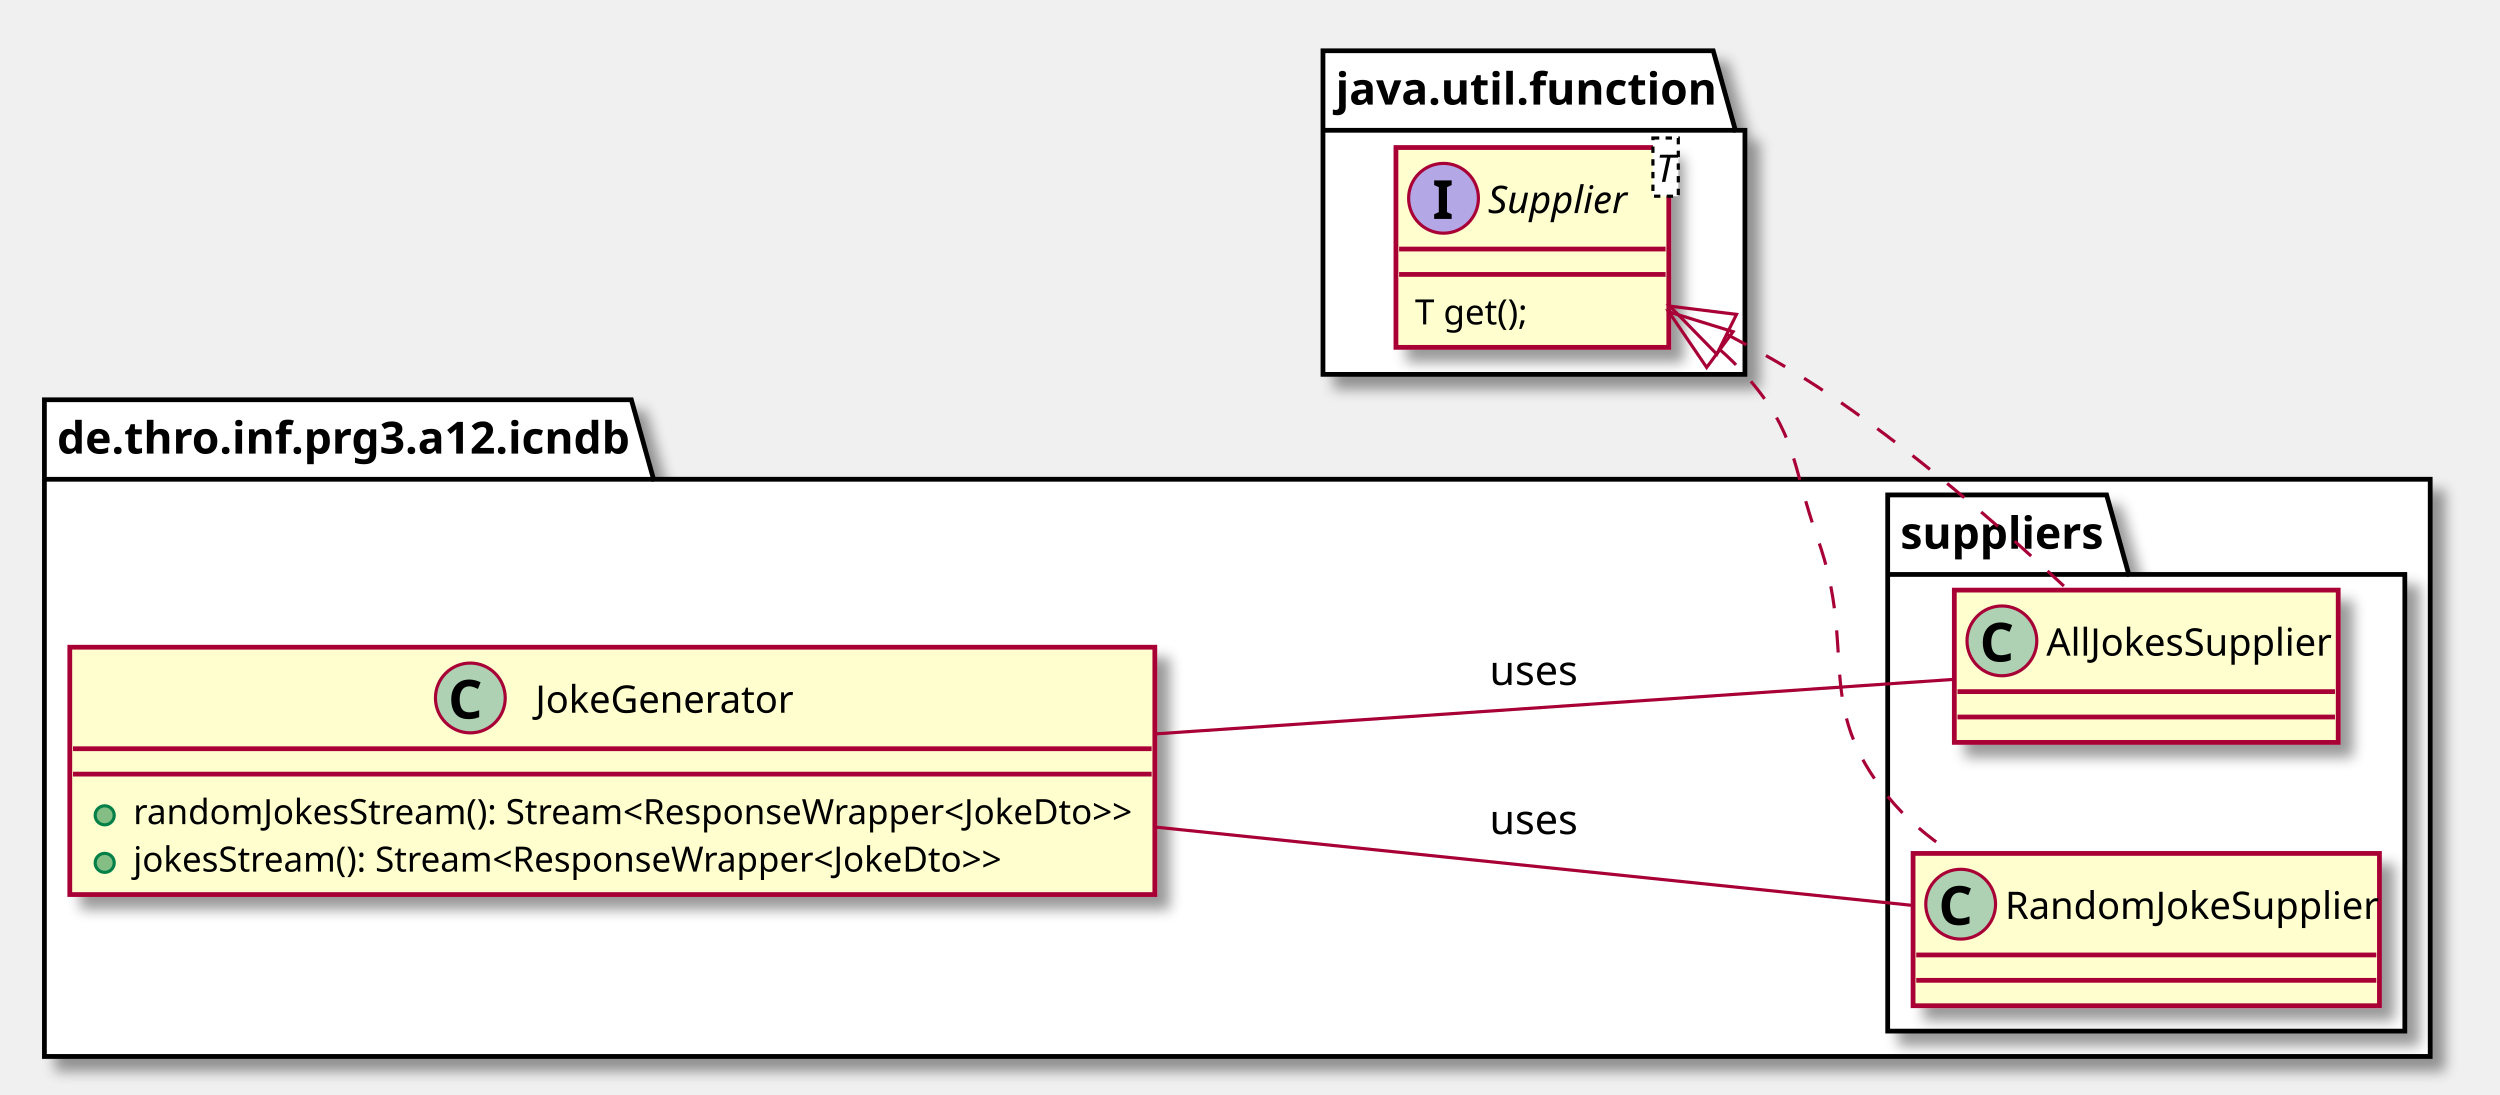
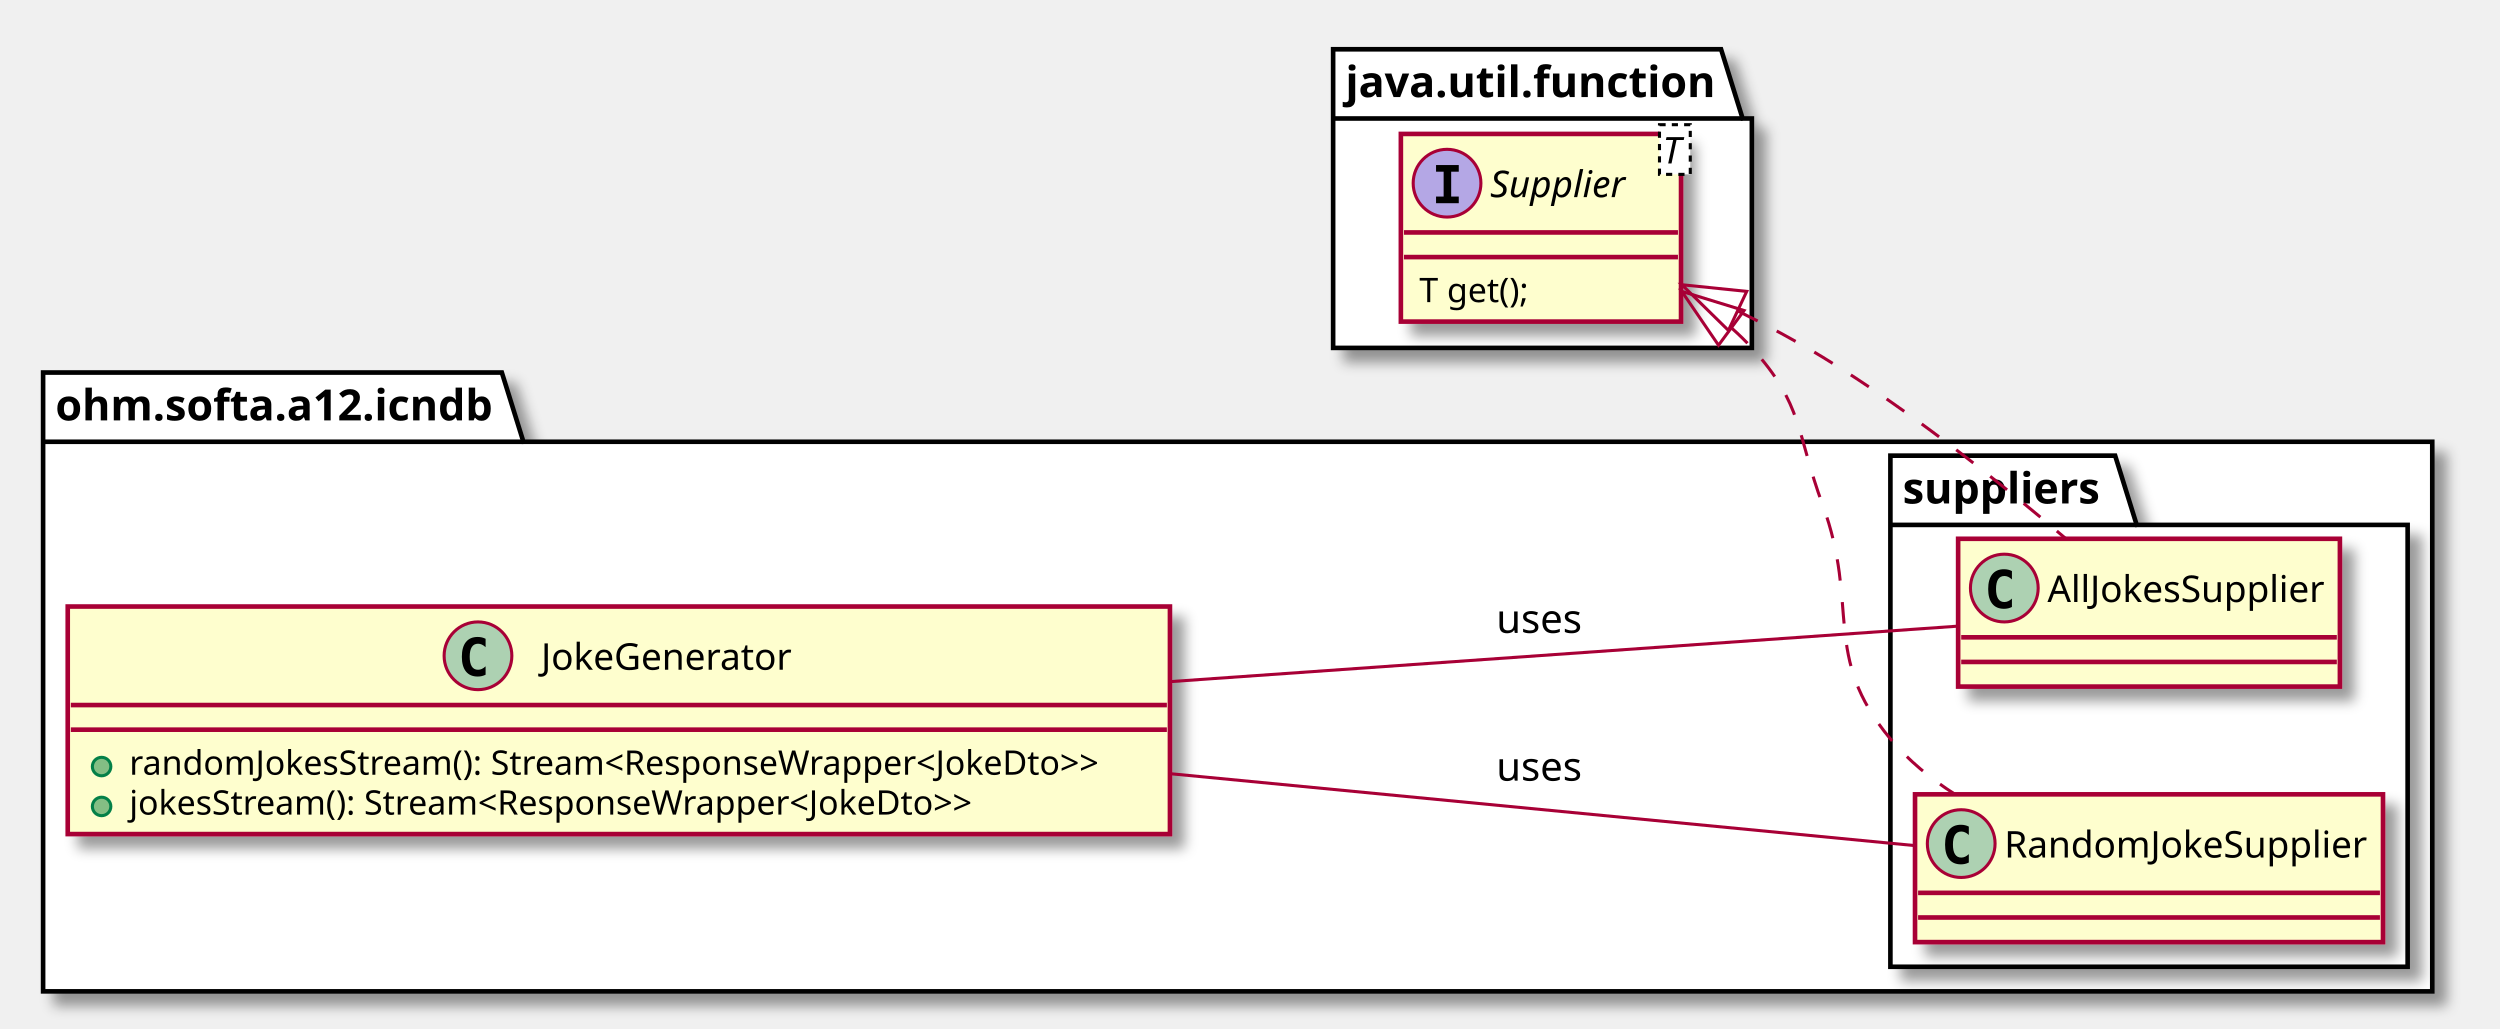
- <svg xmlns="http://www.w3.org/2000/svg" contentScriptType="application/ecmascript" contentStyleType="text/css" height="345px" preserveAspectRatio="none" style="width:788px;height:345px;" version="1.1" viewBox="0 0 788 345" width="788px" zoomAndPan="magnify">
+ <svg xmlns="http://www.w3.org/2000/svg" contentScriptType="application/ecmascript" contentStyleType="text/css" height="334px" preserveAspectRatio="none" style="width:812px;height:334px;" version="1.1" viewBox="0 0 812 334" width="812px" zoomAndPan="magnify">
  <defs>
-     <filter height="300%" id="f1v9l2rmpgpt5i" width="300%" x="-1" y="-1">
+     <filter height="300%" id="f1lp1nfqy0adly" width="300%" x="-1" y="-1">
      <feGaussianBlur result="blurOut" stdDeviation="2.0" />
      <feColorMatrix in="blurOut" result="blurOut2" type="matrix" values="0 0 0 0 0 0 0 0 0 0 0 0 0 0 0 0 0 0 .4 0" />
      <feOffset dx="4.0" dy="4.0" in="blurOut2" result="blurOut3" />
      <feBlend in="SourceGraphic" in2="blurOut3" mode="normal" />
    </filter>
  </defs>
  <g>
-     <polygon fill="#FFFFFF" filter="url(#f1v9l2rmpgpt5i)" points="417,16,540,16,547,41.068,550,41.068,550,118,417,118,417,16" style="stroke: #000000; stroke-width: 1.5;" />
-     <line style="stroke: #000000; stroke-width: 1.5;" x1="417" x2="547" y1="41.068" y2="41.068" />
-     <text fill="#000000" font-family="sans-serif" font-size="14" font-weight="bold" lengthAdjust="spacingAndGlyphs" textLength="117" x="421" y="32.966">java.util.function</text>
-     <polygon fill="#FFFFFF" filter="url(#f1v9l2rmpgpt5i)" points="14,126,199,126,206,151.068,766,151.068,766,333,14,333,14,126" style="stroke: #000000; stroke-width: 1.5;" />
-     <line style="stroke: #000000; stroke-width: 1.5;" x1="14" x2="206" y1="151.068" y2="151.068" />
-     <text fill="#000000" font-family="sans-serif" font-size="14" font-weight="bold" lengthAdjust="spacingAndGlyphs" textLength="179" x="18" y="142.966">de.thro.inf.prg3.a12.icndb</text>
-     <polygon fill="#FFFFFF" filter="url(#f1v9l2rmpgpt5i)" points="595,156,664,156,671,181.068,758,181.068,758,325,595,325,595,156" style="stroke: #000000; stroke-width: 1.5;" />
-     <line style="stroke: #000000; stroke-width: 1.5;" x1="595" x2="671" y1="181.068" y2="181.068" />
-     <text fill="#000000" font-family="sans-serif" font-size="14" font-weight="bold" lengthAdjust="spacingAndGlyphs" textLength="63" x="599" y="172.966">suppliers</text>
-     <rect fill="#FEFECE" filter="url(#f1v9l2rmpgpt5i)" height="62.982" id="Supplier" style="stroke: #A80036; stroke-width: 1.5;" width="86" x="440" y="46.5" />
-     <ellipse cx="455" cy="62.5" fill="#B4A7E5" rx="11" ry="11" style="stroke: #A80036; stroke-width: 1.0;" />
-     <path d="M457.562,69 L452.047,69 L452.047,67.531 L453.516,66.859 L453.516,59 L452.047,58.328 L452.047,56.859 L457.562,56.859 L457.562,58.328 L456.094,59 L456.094,66.859 L457.562,67.531 L457.562,69 Z " />
-     <text fill="#000000" font-family="sans-serif" font-size="12" font-style="italic" lengthAdjust="spacingAndGlyphs" textLength="44" x="469" y="67.156">Supplier</text>
-     <rect fill="#FFFFFF" height="18.344" style="stroke: #000000; stroke-width: 1.0; stroke-dasharray: 2.0,2.0;" width="8" x="521" y="43.5" />
-     <text fill="#000000" font-family="sans-serif" font-size="12" font-style="italic" lengthAdjust="spacingAndGlyphs" textLength="6" x="522" y="57.328">T</text>
-     <line style="stroke: #A80036; stroke-width: 1.5;" x1="441" x2="525" y1="78.5" y2="78.5" />
-     <line style="stroke: #A80036; stroke-width: 1.5;" x1="441" x2="525" y1="86.5" y2="86.5" />
-     <text fill="#000000" font-family="sans-serif" font-size="11" lengthAdjust="spacingAndGlyphs" textLength="35" x="446" y="102.259">T get();</text>
-     <rect fill="#FEFECE" filter="url(#f1v9l2rmpgpt5i)" height="77.964" id="JokeGenerator" style="stroke: #A80036; stroke-width: 1.5;" width="342" x="22" y="204" />
-     <ellipse cx="148.25" cy="220" fill="#ADD1B2" rx="11" ry="11" style="stroke: #A80036; stroke-width: 1.0;" />
-     <path d="M147.938,216.328 Q146.453,216.328 145.672,217.438 Q144.891,218.547 144.891,220.469 Q144.891,222.406 145.609,223.469 Q146.328,224.531 147.938,224.531 Q148.672,224.531 149.406,224.359 Q150.156,224.188 151.031,223.875 L151.031,226.047 Q150.219,226.359 149.438,226.516 Q148.656,226.672 147.688,226.672 Q145.828,226.672 144.609,225.906 Q143.391,225.125 142.812,223.719 Q142.234,222.312 142.234,220.453 Q142.234,218.609 142.891,217.203 Q143.562,215.797 144.828,215 Q146.094,214.188 147.938,214.188 Q148.828,214.188 149.734,214.422 Q150.656,214.656 151.484,215.047 L150.656,217.141 Q149.969,216.812 149.281,216.578 Q148.594,216.328 147.938,216.328 Z " />
-     <text fill="#000000" font-family="sans-serif" font-size="12" lengthAdjust="spacingAndGlyphs" textLength="81" x="168.75" y="224.656">JokeGenerator</text>
-     <line style="stroke: #A80036; stroke-width: 1.5;" x1="23" x2="363" y1="236" y2="236" />
-     <line style="stroke: #A80036; stroke-width: 1.5;" x1="23" x2="363" y1="244" y2="244" />
-     <ellipse cx="33" cy="256.991" fill="#84BE84" rx="3" ry="3" style="stroke: #038048; stroke-width: 1.0;" />
-     <text fill="#000000" font-family="sans-serif" font-size="11" lengthAdjust="spacingAndGlyphs" textLength="316" x="42" y="259.759">randomJokesStream(): Stream&lt;ResponseWrapper&lt;JokeDto&gt;&gt;</text>
-     <ellipse cx="33" cy="271.973" fill="#84BE84" rx="3" ry="3" style="stroke: #038048; stroke-width: 1.0;" />
-     <text fill="#000000" font-family="sans-serif" font-size="11" lengthAdjust="spacingAndGlyphs" textLength="274" x="42" y="274.741">jokesStream(): Stream&lt;ResponseWrapper&lt;JokeDto&gt;&gt;</text>
-     <rect fill="#FEFECE" filter="url(#f1v9l2rmpgpt5i)" height="48" id="AllJokesSupplier" style="stroke: #A80036; stroke-width: 1.5;" width="121" x="616" y="186" />
-     <ellipse cx="631" cy="202" fill="#ADD1B2" rx="11" ry="11" style="stroke: #A80036; stroke-width: 1.0;" />
-     <path d="M630.688,198.328 Q629.203,198.328 628.422,199.438 Q627.641,200.547 627.641,202.469 Q627.641,204.406 628.359,205.469 Q629.078,206.531 630.688,206.531 Q631.422,206.531 632.156,206.359 Q632.906,206.188 633.781,205.875 L633.781,208.047 Q632.969,208.359 632.188,208.516 Q631.406,208.672 630.438,208.672 Q628.578,208.672 627.359,207.906 Q626.141,207.125 625.562,205.719 Q624.984,204.312 624.984,202.453 Q624.984,200.609 625.641,199.203 Q626.312,197.797 627.578,197 Q628.844,196.188 630.688,196.188 Q631.578,196.188 632.484,196.422 Q633.406,196.656 634.234,197.047 L633.406,199.141 Q632.719,198.812 632.031,198.578 Q631.344,198.328 630.688,198.328 Z " />
-     <text fill="#000000" font-family="sans-serif" font-size="12" lengthAdjust="spacingAndGlyphs" textLength="89" x="645" y="206.656">AllJokesSupplier</text>
-     <line style="stroke: #A80036; stroke-width: 1.5;" x1="617" x2="736" y1="218" y2="218" />
-     <line style="stroke: #A80036; stroke-width: 1.5;" x1="617" x2="736" y1="226" y2="226" />
-     <rect fill="#FEFECE" filter="url(#f1v9l2rmpgpt5i)" height="48" id="RandomJokeSupplier" style="stroke: #A80036; stroke-width: 1.5;" width="147" x="603" y="269" />
-     <ellipse cx="618" cy="285" fill="#ADD1B2" rx="11" ry="11" style="stroke: #A80036; stroke-width: 1.0;" />
-     <path d="M617.688,281.328 Q616.203,281.328 615.422,282.438 Q614.641,283.547 614.641,285.469 Q614.641,287.406 615.359,288.469 Q616.078,289.531 617.688,289.531 Q618.422,289.531 619.156,289.359 Q619.906,289.188 620.781,288.875 L620.781,291.047 Q619.969,291.359 619.188,291.516 Q618.406,291.672 617.438,291.672 Q615.578,291.672 614.359,290.906 Q613.141,290.125 612.562,288.719 Q611.984,287.312 611.984,285.453 Q611.984,283.609 612.641,282.203 Q613.312,280.797 614.578,280 Q615.844,279.188 617.688,279.188 Q618.578,279.188 619.484,279.422 Q620.406,279.656 621.234,280.047 L620.406,282.141 Q619.719,281.812 619.031,281.578 Q618.344,281.328 617.688,281.328 Z " />
-     <text fill="#000000" font-family="sans-serif" font-size="12" lengthAdjust="spacingAndGlyphs" textLength="115" x="632" y="289.656">RandomJokeSupplier</text>
-     <line style="stroke: #A80036; stroke-width: 1.5;" x1="604" x2="749" y1="301" y2="301" />
-     <line style="stroke: #A80036; stroke-width: 1.5;" x1="604" x2="749" y1="309" y2="309" />
-     <path d="M544.312,105.401 C554.138,110.518 564.019,116.12 573,122 C601.81,140.862 631.423,166.832 651.552,185.668 " fill="none" id="Supplier-AllJokesSupplier" style="stroke: #A80036; stroke-width: 1.0; stroke-dasharray: 7.0,7.0;" />
-     <polygon fill="none" points="541.135,111.64,526.32,96.491,547.349,99.094,541.135,111.64" style="stroke: #A80036; stroke-width: 1.0;" />
-     <path d="M542.116,110.197 C544.927,112.664 547.58,115.266 550,118 C566.749,136.923 564.553,146.183 573,170 C585.469,205.159 571.541,221.995 595,251 C600.606,257.931 607.659,263.839 615.258,268.841 " fill="none" id="Supplier-RandomJokeSupplier" style="stroke: #A80036; stroke-width: 1.0; stroke-dasharray: 7.0,7.0;" />
-     <polygon fill="none" points="537.944,115.817,526.019,98.302,546.264,104.558,537.944,115.817" style="stroke: #A80036; stroke-width: 1.0;" />
-     <path d="M364.144,231.319 C451.753,225.339 552.923,218.434 615.812,214.142 " fill="none" id="JokeGenerator-AllJokesSupplier" style="stroke: #A80036; stroke-width: 1.0;" />
-     <text fill="#000000" font-family="sans-serif" font-size="13" lengthAdjust="spacingAndGlyphs" textLength="27" x="469.5" y="215.897">uses</text>
-     <path d="M364.144,260.699 C445.913,269.154 539.494,278.832 602.739,285.372 " fill="none" id="JokeGenerator-RandomJokeSupplier" style="stroke: #A80036; stroke-width: 1.0;" />
-     <text fill="#000000" font-family="sans-serif" font-size="13" lengthAdjust="spacingAndGlyphs" textLength="27" x="469.5" y="262.897">uses</text>
+     <polygon fill="#FFFFFF" filter="url(#f1lp1nfqy0adly)" points="433,16,559,16,566,38.488,569,38.488,569,113,433,113,433,16" style="stroke: #000000; stroke-width: 1.5;" />
+     <line style="stroke: #000000; stroke-width: 1.5;" x1="433" x2="566" y1="38.488" y2="38.488" />
+     <text fill="#000000" font-family="sans-serif" font-size="14" font-weight="bold" lengthAdjust="spacingAndGlyphs" textLength="120" x="437" y="31.535">java.util.function</text>
+     <polygon fill="#FFFFFF" filter="url(#f1lp1nfqy0adly)" points="14,121,163,121,170,143.488,790,143.488,790,322,14,322,14,121" style="stroke: #000000; stroke-width: 1.5;" />
+     <line style="stroke: #000000; stroke-width: 1.5;" x1="14" x2="170" y1="143.488" y2="143.488" />
+     <text fill="#000000" font-family="sans-serif" font-size="14" font-weight="bold" lengthAdjust="spacingAndGlyphs" textLength="143" x="18" y="136.535">ohm.softa.a12.icndb</text>
+     <polygon fill="#FFFFFF" filter="url(#f1lp1nfqy0adly)" points="614,148,687,148,694,170.488,782,170.488,782,314,614,314,614,148" style="stroke: #000000; stroke-width: 1.5;" />
+     <line style="stroke: #000000; stroke-width: 1.5;" x1="614" x2="694" y1="170.488" y2="170.488" />
+     <text fill="#000000" font-family="sans-serif" font-size="14" font-weight="bold" lengthAdjust="spacingAndGlyphs" textLength="67" x="618" y="163.535">suppliers</text>
+     <rect fill="#FEFECE" filter="url(#f1lp1nfqy0adly)" height="60.955" id="Supplier" style="stroke: #A80036; stroke-width: 1.5;" width="91" x="455" y="43.5" />
+     <ellipse cx="470" cy="59.5" fill="#B4A7E5" rx="11" ry="11" style="stroke: #A80036; stroke-width: 1.0;" />
+     <path d="M466.428,55.765 L466.428,53.607 L473.807,53.607 L473.807,55.765 L471.342,55.765 L471.342,63.842 L473.807,63.842 L473.807,66 L466.428,66 L466.428,63.842 L468.893,63.842 L468.893,55.765 Z " />
+     <text fill="#000000" font-family="sans-serif" font-size="12" font-style="italic" lengthAdjust="spacingAndGlyphs" textLength="47" x="484" y="64.035">Supplier</text>
+     <rect fill="#FFFFFF" height="16.133" style="stroke: #000000; stroke-width: 1.0; stroke-dasharray: 2.0,2.0;" width="10" x="539" y="40.5" />
+     <text fill="#000000" font-family="sans-serif" font-size="12" font-style="italic" lengthAdjust="spacingAndGlyphs" textLength="8" x="540" y="53.102">T</text>
+     <line style="stroke: #A80036; stroke-width: 1.5;" x1="456" x2="545" y1="75.5" y2="75.5" />
+     <line style="stroke: #A80036; stroke-width: 1.5;" x1="456" x2="545" y1="83.5" y2="83.5" />
+     <text fill="#000000" font-family="sans-serif" font-size="11" lengthAdjust="spacingAndGlyphs" textLength="38" x="461" y="98.135">T get();</text>
+     <rect fill="#FEFECE" filter="url(#f1lp1nfqy0adly)" height="73.91" id="JokeGenerator" style="stroke: #A80036; stroke-width: 1.5;" width="358" x="22" y="197" />
+     <ellipse cx="155.25" cy="213" fill="#ADD1B2" rx="11" ry="11" style="stroke: #A80036; stroke-width: 1.0;" />
+     <path d="M157.723,219.143 Q157.142,219.442 156.503,219.591 Q155.864,219.741 155.158,219.741 Q152.651,219.741 151.332,218.089 Q150.012,216.437 150.012,213.316 Q150.012,210.186 151.332,208.535 Q152.651,206.883 155.158,206.883 Q155.864,206.883 156.511,207.032 Q157.159,207.182 157.723,207.481 L157.723,210.203 Q157.092,209.622 156.499,209.352 Q155.905,209.083 155.274,209.083 Q153.93,209.083 153.245,210.149 Q152.56,211.216 152.56,213.316 Q152.56,215.408 153.245,216.474 Q153.93,217.541 155.274,217.541 Q155.905,217.541 156.499,217.271 Q157.092,217.001 157.723,216.42 Z " />
+     <text fill="#000000" font-family="sans-serif" font-size="12" lengthAdjust="spacingAndGlyphs" textLength="83" x="175.75" y="217.535">JokeGenerator</text>
+     <line style="stroke: #A80036; stroke-width: 1.5;" x1="23" x2="379" y1="229" y2="229" />
+     <line style="stroke: #A80036; stroke-width: 1.5;" x1="23" x2="379" y1="237" y2="237" />
+     <ellipse cx="33" cy="248.977" fill="#84BE84" rx="3" ry="3" style="stroke: #038048; stroke-width: 1.0;" />
+     <text fill="#000000" font-family="sans-serif" font-size="11" lengthAdjust="spacingAndGlyphs" textLength="332" x="42" y="251.635">randomJokesStream(): Stream&lt;ResponseWrapper&lt;JokeDto&gt;&gt;</text>
+     <ellipse cx="33" cy="261.933" fill="#84BE84" rx="3" ry="3" style="stroke: #038048; stroke-width: 1.0;" />
+     <text fill="#000000" font-family="sans-serif" font-size="11" lengthAdjust="spacingAndGlyphs" textLength="290" x="42" y="264.59">jokesStream(): Stream&lt;ResponseWrapper&lt;JokeDto&gt;&gt;</text>
+     <rect fill="#FEFECE" filter="url(#f1lp1nfqy0adly)" height="48" id="AllJokesSupplier" style="stroke: #A80036; stroke-width: 1.5;" width="124" x="636" y="175" />
+     <ellipse cx="651" cy="191" fill="#ADD1B2" rx="11" ry="11" style="stroke: #A80036; stroke-width: 1.0;" />
+     <path d="M653.473,197.143 Q652.892,197.442 652.253,197.591 Q651.614,197.741 650.908,197.741 Q648.401,197.741 647.082,196.089 Q645.762,194.437 645.762,191.316 Q645.762,188.186 647.082,186.535 Q648.401,184.883 650.908,184.883 Q651.614,184.883 652.261,185.032 Q652.909,185.182 653.473,185.481 L653.473,188.203 Q652.842,187.622 652.249,187.352 Q651.655,187.083 651.024,187.083 Q649.68,187.083 648.995,188.149 Q648.31,189.216 648.31,191.316 Q648.31,193.408 648.995,194.474 Q649.68,195.541 651.024,195.541 Q651.655,195.541 652.249,195.271 Q652.842,195.001 653.473,194.42 Z " />
+     <text fill="#000000" font-family="sans-serif" font-size="12" lengthAdjust="spacingAndGlyphs" textLength="92" x="665" y="195.535">AllJokesSupplier</text>
+     <line style="stroke: #A80036; stroke-width: 1.5;" x1="637" x2="759" y1="207" y2="207" />
+     <line style="stroke: #A80036; stroke-width: 1.5;" x1="637" x2="759" y1="215" y2="215" />
+     <rect fill="#FEFECE" filter="url(#f1lp1nfqy0adly)" height="48" id="RandomJokeSupplier" style="stroke: #A80036; stroke-width: 1.5;" width="152" x="622" y="258" />
+     <ellipse cx="637" cy="274" fill="#ADD1B2" rx="11" ry="11" style="stroke: #A80036; stroke-width: 1.0;" />
+     <path d="M639.473,280.143 Q638.892,280.442 638.253,280.591 Q637.614,280.741 636.908,280.741 Q634.401,280.741 633.082,279.089 Q631.762,277.437 631.762,274.316 Q631.762,271.187 633.082,269.535 Q634.401,267.883 636.908,267.883 Q637.614,267.883 638.261,268.032 Q638.909,268.182 639.473,268.481 L639.473,271.203 Q638.842,270.622 638.249,270.352 Q637.655,270.082 637.024,270.082 Q635.68,270.082 634.995,271.149 Q634.31,272.216 634.31,274.316 Q634.31,276.408 634.995,277.474 Q635.68,278.541 637.024,278.541 Q637.655,278.541 638.249,278.271 Q638.842,278.002 639.473,277.42 Z " />
+     <text fill="#000000" font-family="sans-serif" font-size="12" lengthAdjust="spacingAndGlyphs" textLength="120" x="651" y="278.535">RandomJokeSupplier</text>
+     <line style="stroke: #A80036; stroke-width: 1.5;" x1="623" x2="773" y1="290" y2="290" />
+     <line style="stroke: #A80036; stroke-width: 1.5;" x1="623" x2="773" y1="298" y2="298" />
+     <path d="M564.624,101.102 C573.993,105.727 583.38,110.747 592,116 C620.541,133.393 650.271,157.253 670.957,174.928 " fill="none" id="Supplier-AllJokesSupplier" style="stroke: #A80036; stroke-width: 1.0; stroke-dasharray: 7.0,7.0;" />
+     <polygon fill="none" points="561.386,107.314,546.257,92.478,567.336,94.642,561.386,107.314" style="stroke: #A80036; stroke-width: 1.0;" />
+     <path d="M562.529,106.64 C564.814,108.666 566.985,110.786 569,113 C585.738,131.388 583.41,140.666 592,164 C604.148,197 591.496,212.98 614,240 C619.843,247.016 627.15,252.972 635,257.997 " fill="none" id="Supplier-RandomJokeSupplier" style="stroke: #A80036; stroke-width: 1.0; stroke-dasharray: 7.0,7.0;" />
+     <polygon fill="none" points="558.174,112.126,546.224,94.628,566.478,100.855,558.174,112.126" style="stroke: #A80036; stroke-width: 1.0;" />
+     <path d="M380.077,221.389 C469.509,215.091 571.982,207.875 635.857,203.376 " fill="none" id="JokeGenerator-AllJokesSupplier" style="stroke: #A80036; stroke-width: 1.0;" />
+     <text fill="#000000" font-family="sans-serif" font-size="13" lengthAdjust="spacingAndGlyphs" textLength="29" x="486" y="205.568">uses</text>
+     <path d="M380.077,251.295 C463.25,259.328 557.703,268.45 621.896,274.65 " fill="none" id="JokeGenerator-RandomJokeSupplier" style="stroke: #A80036; stroke-width: 1.0;" />
+     <text fill="#000000" font-family="sans-serif" font-size="13" lengthAdjust="spacingAndGlyphs" textLength="29" x="486" y="253.568">uses</text>
  </g>
</svg>
